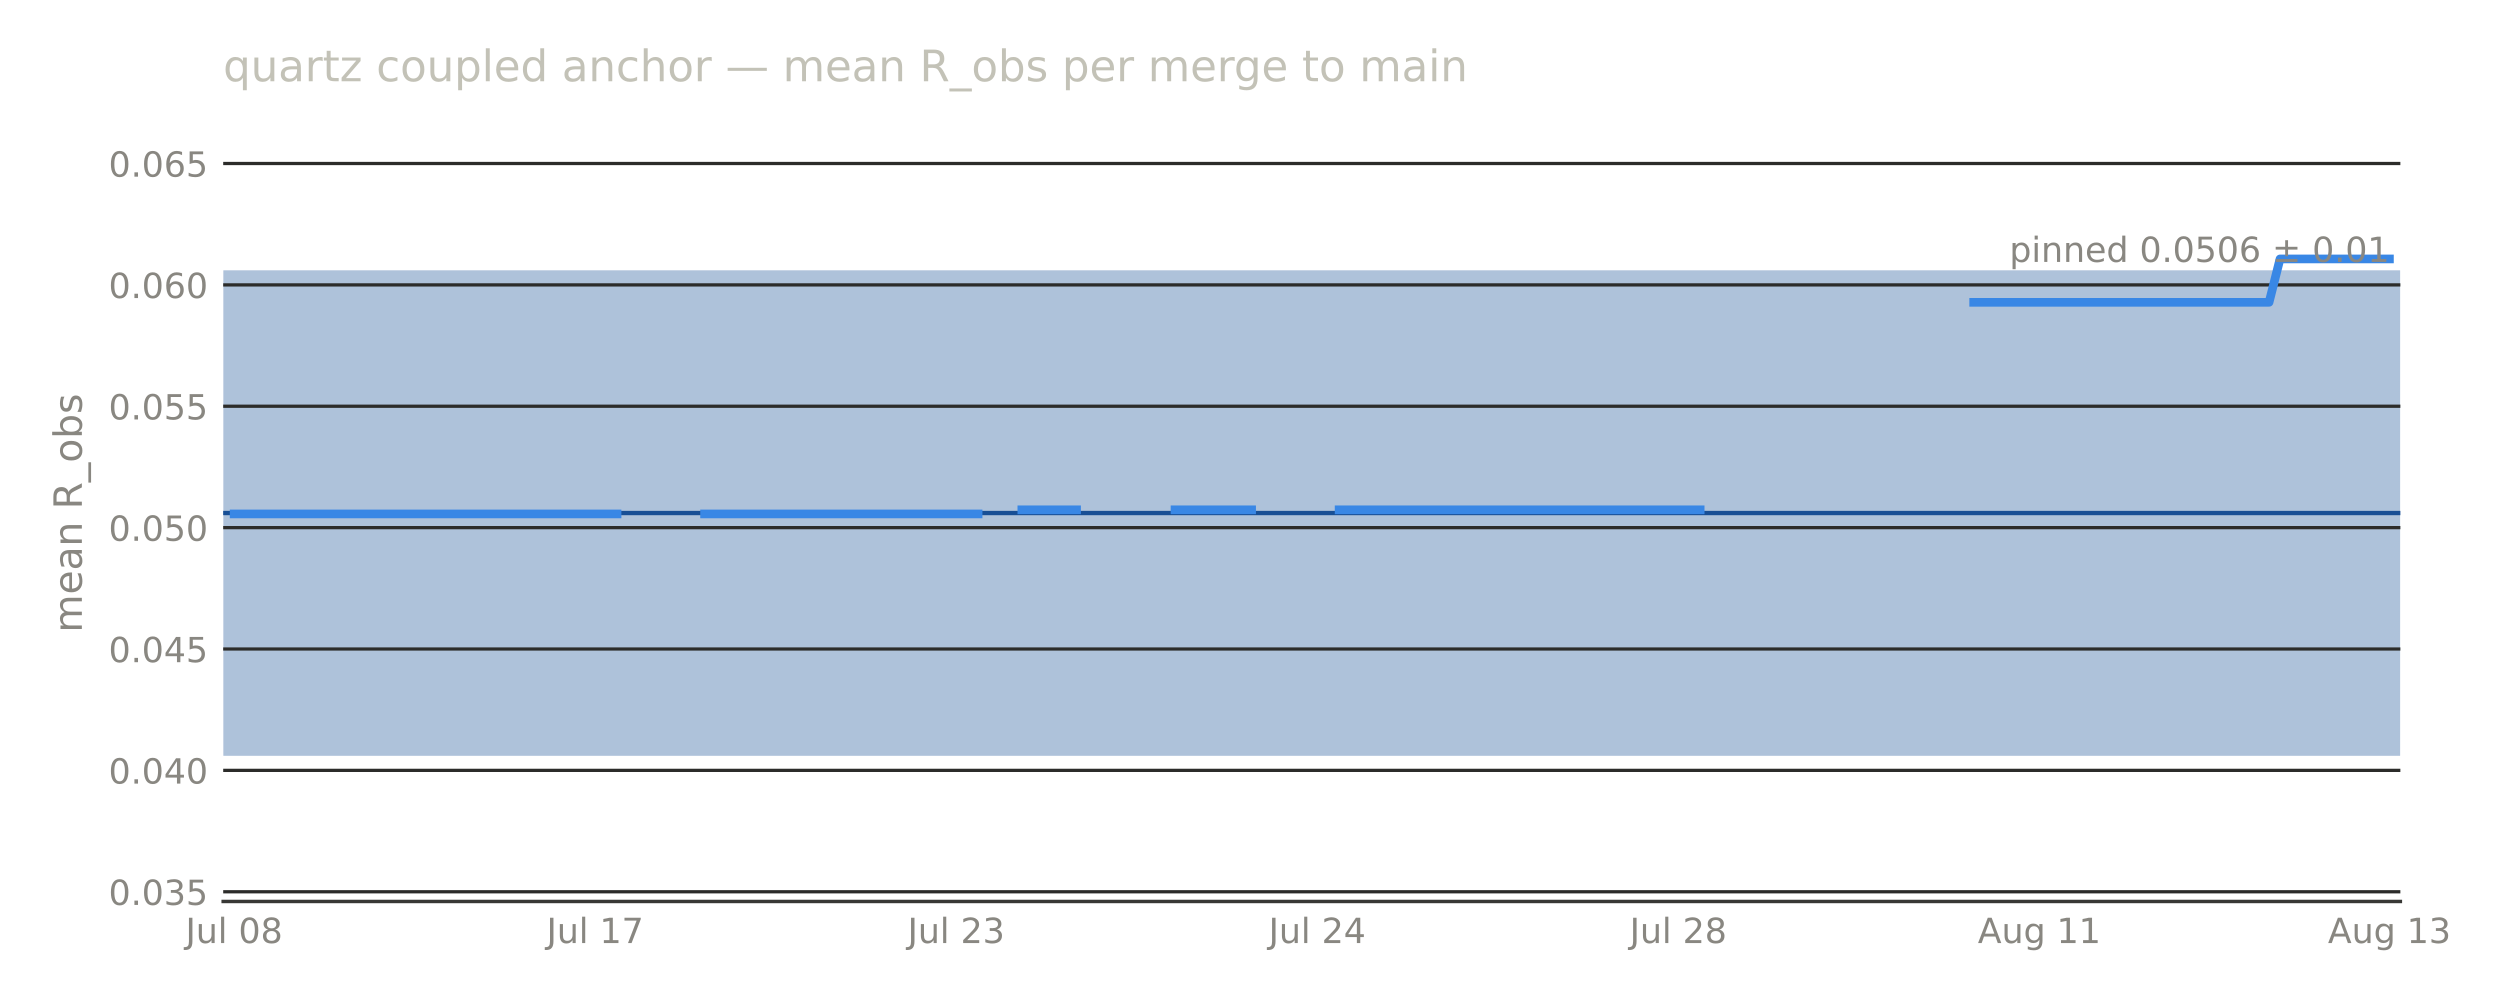
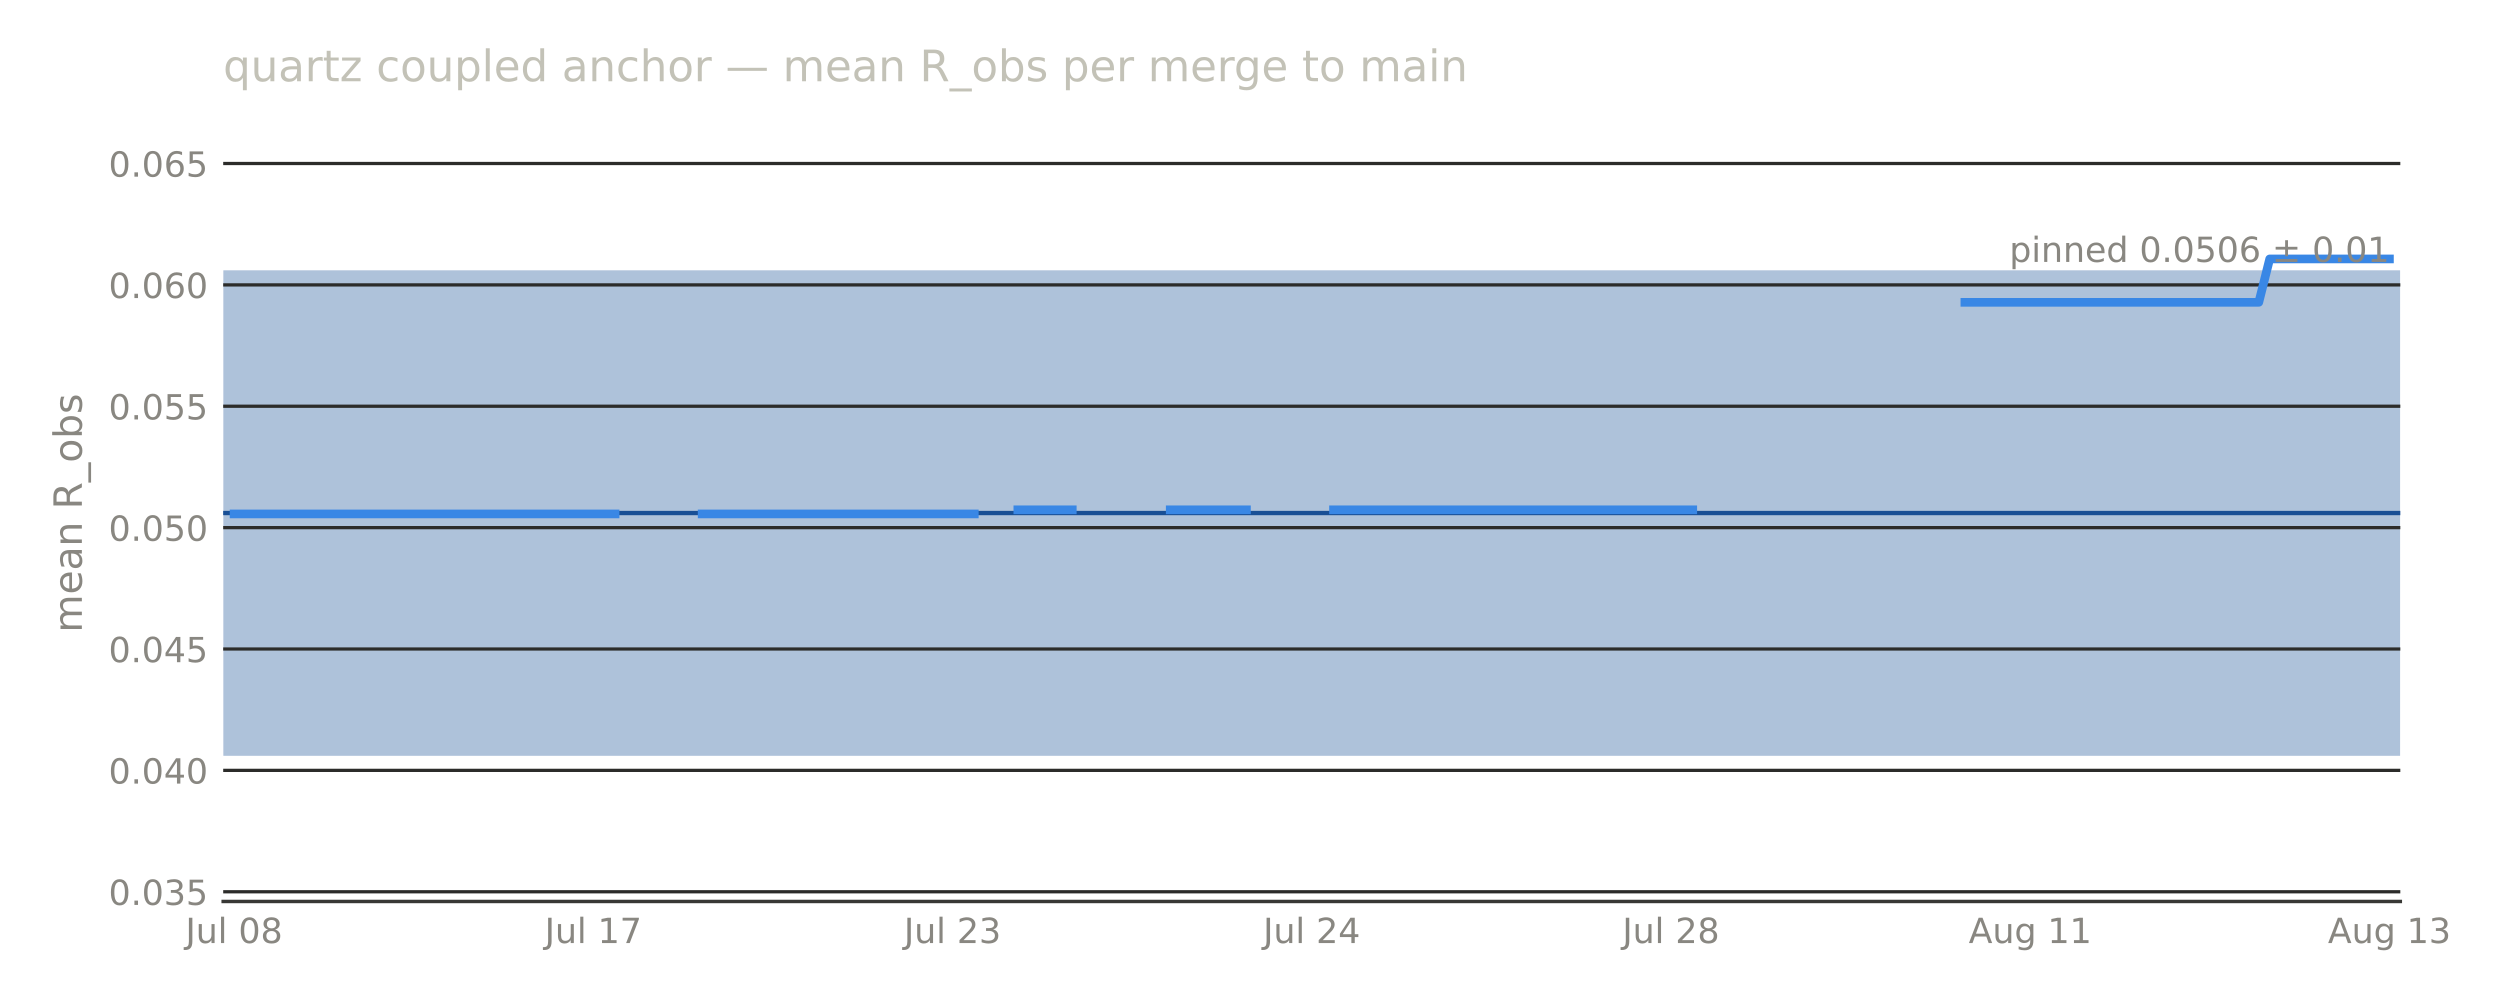
<svg xmlns="http://www.w3.org/2000/svg" width="576pt" height="230.4pt" viewBox="0 0 576 230.4" version="1.1">
  <defs>
    <style type="text/css">*{stroke-linejoin: round; stroke-linecap: butt}</style>
  </defs>
  <g id="figure_1">
    <g id="patch_1">
      <path d="M 0 230.4  L 576 230.4  L 576 0  L 0 0  L 0 230.4  z " style="fill: none; opacity: 0" />
    </g>
    <g id="axes_1">
      <g id="patch_2">
-         <path d="M 51.422 207.698  L 553.043 207.698  L 553.043 28.72  L 51.422 28.72  L 51.422 207.698  z " style="fill: none" />
+         <path d="M 51.422 207.698  L 553.032 207.698  L 553.032 28.72  L 51.422 28.72  L 51.422 207.698  z " style="fill: none" />
      </g>
      <g id="patch_3">
-         <path d="M 51.422 174.14  L 553.043 174.14  L 553.043 62.278  L 51.422 62.278  z " clip-path="url(#p69900c43f1)" style="fill: #184f95; opacity: 0.35" />
+         <path d="M 51.422 174.14  L 553.032 174.14  L 553.032 62.278  L 51.422 62.278  z " clip-path="url(#p24b5141a6b)" style="fill: #184f95; opacity: 0.35" />
      </g>
      <g id="matplotlib.axis_1">
        <g id="xtick_1">
          <g id="line2d_1" />
          <g id="text_1">
-             <text style="font-size: 8px; font-family: 'DejaVu Sans', 'Bitstream Vera Sans', 'Computer Modern Sans Serif', 'Lucida Grande', 'Verdana', 'Geneva', 'Lucid', 'Arial', 'Helvetica', 'Avant Garde', sans-serif; text-anchor: middle; fill: #898781" x="53.943" y="217.277" transform="rotate(-0 53.94282 217.2769)">Jul 08</text>
+             <text style="font-size: 8px; font-family: 'DejaVu Sans', 'Bitstream Vera Sans', 'Computer Modern Sans Serif', 'Lucida Grande', 'Verdana', 'Geneva', 'Lucid', 'Arial', 'Helvetica', 'Avant Garde', sans-serif; text-anchor: middle; fill: #898781" x="53.93" y="217.277" transform="rotate(-0 53.93016 217.2769)">Jul 08</text>
          </g>
        </g>
        <g id="xtick_2">
          <g id="line2d_2" />
          <g id="text_2">
-             <text style="font-size: 8px; font-family: 'DejaVu Sans', 'Bitstream Vera Sans', 'Computer Modern Sans Serif', 'Lucida Grande', 'Verdana', 'Geneva', 'Lucid', 'Arial', 'Helvetica', 'Avant Garde', sans-serif; text-anchor: middle; fill: #898781" x="137.126" y="217.277" transform="rotate(-0 137.1262 217.2769)">Jul 17</text>
+             <text style="font-size: 8px; font-family: 'DejaVu Sans', 'Bitstream Vera Sans', 'Computer Modern Sans Serif', 'Lucida Grande', 'Verdana', 'Geneva', 'Lucid', 'Arial', 'Helvetica', 'Avant Garde', sans-serif; text-anchor: middle; fill: #898781" x="136.696" y="217.277" transform="rotate(-0 136.6958 217.2769)">Jul 17</text>
          </g>
        </g>
        <g id="xtick_3">
          <g id="line2d_3" />
          <g id="text_3">
-             <text style="font-size: 8px; font-family: 'DejaVu Sans', 'Bitstream Vera Sans', 'Computer Modern Sans Serif', 'Lucida Grande', 'Verdana', 'Geneva', 'Lucid', 'Arial', 'Helvetica', 'Avant Garde', sans-serif; text-anchor: middle; fill: #898781" x="220.31" y="217.277" transform="rotate(-0 220.3096 217.2769)">Jul 23</text>
+             <text style="font-size: 8px; font-family: 'DejaVu Sans', 'Bitstream Vera Sans', 'Computer Modern Sans Serif', 'Lucida Grande', 'Verdana', 'Geneva', 'Lucid', 'Arial', 'Helvetica', 'Avant Garde', sans-serif; text-anchor: middle; fill: #898781" x="219.461" y="217.277" transform="rotate(-0 219.4614 217.2769)">Jul 23</text>
          </g>
        </g>
        <g id="xtick_4">
          <g id="line2d_4" />
          <g id="text_4">
-             <text style="font-size: 8px; font-family: 'DejaVu Sans', 'Bitstream Vera Sans', 'Computer Modern Sans Serif', 'Lucida Grande', 'Verdana', 'Geneva', 'Lucid', 'Arial', 'Helvetica', 'Avant Garde', sans-serif; text-anchor: middle; fill: #898781" x="303.493" y="217.277" transform="rotate(-0 303.493 217.2769)">Jul 24</text>
+             <text style="font-size: 8px; font-family: 'DejaVu Sans', 'Bitstream Vera Sans', 'Computer Modern Sans Serif', 'Lucida Grande', 'Verdana', 'Geneva', 'Lucid', 'Arial', 'Helvetica', 'Avant Garde', sans-serif; text-anchor: middle; fill: #898781" x="302.227" y="217.277" transform="rotate(-0 302.2271 217.2769)">Jul 24</text>
          </g>
        </g>
        <g id="xtick_5">
          <g id="line2d_5" />
          <g id="text_5">
-             <text style="font-size: 8px; font-family: 'DejaVu Sans', 'Bitstream Vera Sans', 'Computer Modern Sans Serif', 'Lucida Grande', 'Verdana', 'Geneva', 'Lucid', 'Arial', 'Helvetica', 'Avant Garde', sans-serif; text-anchor: middle; fill: #898781" x="386.676" y="217.277" transform="rotate(-0 386.6764 217.2769)">Jul 28</text>
+             <text style="font-size: 8px; font-family: 'DejaVu Sans', 'Bitstream Vera Sans', 'Computer Modern Sans Serif', 'Lucida Grande', 'Verdana', 'Geneva', 'Lucid', 'Arial', 'Helvetica', 'Avant Garde', sans-serif; text-anchor: middle; fill: #898781" x="384.993" y="217.277" transform="rotate(-0 384.9927 217.2769)">Jul 28</text>
          </g>
        </g>
        <g id="xtick_6">
          <g id="line2d_6" />
          <g id="text_6">
-             <text style="font-size: 8px; font-family: 'DejaVu Sans', 'Bitstream Vera Sans', 'Computer Modern Sans Serif', 'Lucida Grande', 'Verdana', 'Geneva', 'Lucid', 'Arial', 'Helvetica', 'Avant Garde', sans-serif; text-anchor: middle; fill: #898781" x="469.86" y="217.276" transform="rotate(-0 469.8598 217.2763)">Aug 11</text>
+             <text style="font-size: 8px; font-family: 'DejaVu Sans', 'Bitstream Vera Sans', 'Computer Modern Sans Serif', 'Lucida Grande', 'Verdana', 'Geneva', 'Lucid', 'Arial', 'Helvetica', 'Avant Garde', sans-serif; text-anchor: middle; fill: #898781" x="467.758" y="217.276" transform="rotate(-0 467.7583 217.2763)">Aug 11</text>
          </g>
        </g>
        <g id="xtick_7">
          <g id="line2d_7" />
          <g id="text_7">
-             <text style="font-size: 8px; font-family: 'DejaVu Sans', 'Bitstream Vera Sans', 'Computer Modern Sans Serif', 'Lucida Grande', 'Verdana', 'Geneva', 'Lucid', 'Arial', 'Helvetica', 'Avant Garde', sans-serif; text-anchor: middle; fill: #898781" x="550.523" y="217.276" transform="rotate(-0 550.5225 217.2763)">Aug 13</text>
+             <text style="font-size: 8px; font-family: 'DejaVu Sans', 'Bitstream Vera Sans', 'Computer Modern Sans Serif', 'Lucida Grande', 'Verdana', 'Geneva', 'Lucid', 'Arial', 'Helvetica', 'Avant Garde', sans-serif; text-anchor: middle; fill: #898781" x="550.524" y="217.276" transform="rotate(-0 550.524 217.2763)">Aug 13</text>
          </g>
        </g>
      </g>
      <g id="matplotlib.axis_2">
        <g id="ytick_1">
          <g id="line2d_8">
-             <path d="M 51.422 205.461  L 553.043 205.461  " clip-path="url(#p69900c43f1)" style="fill: none; stroke: #2c2c2a; stroke-width: 0.75; stroke-linecap: square" />
+             <path d="M 51.422 205.461  L 553.032 205.461  " clip-path="url(#p24b5141a6b)" style="fill: none; stroke: #2c2c2a; stroke-width: 0.75; stroke-linecap: square" />
          </g>
          <g id="line2d_9" />
          <g id="text_8">
            <text style="font-size: 8px; font-family: 'DejaVu Sans', 'Bitstream Vera Sans', 'Computer Modern Sans Serif', 'Lucida Grande', 'Verdana', 'Geneva', 'Lucid', 'Arial', 'Helvetica', 'Avant Garde', sans-serif; text-anchor: end; fill: #898781" x="47.922" y="208.5" transform="rotate(-0 47.92211 208.5)">0.035</text>
          </g>
        </g>
        <g id="ytick_2">
          <g id="line2d_10">
-             <path d="M 51.422 177.496  L 553.043 177.496  " clip-path="url(#p69900c43f1)" style="fill: none; stroke: #2c2c2a; stroke-width: 0.75; stroke-linecap: square" />
+             <path d="M 51.422 177.496  L 553.032 177.496  " clip-path="url(#p24b5141a6b)" style="fill: none; stroke: #2c2c2a; stroke-width: 0.75; stroke-linecap: square" />
          </g>
          <g id="line2d_11" />
          <g id="text_9">
            <text style="font-size: 8px; font-family: 'DejaVu Sans', 'Bitstream Vera Sans', 'Computer Modern Sans Serif', 'Lucida Grande', 'Verdana', 'Geneva', 'Lucid', 'Arial', 'Helvetica', 'Avant Garde', sans-serif; text-anchor: end; fill: #898781" x="47.922" y="180.535" transform="rotate(-0 47.92211 180.5346)">0.040</text>
          </g>
        </g>
        <g id="ytick_3">
          <g id="line2d_12">
-             <path d="M 51.422 149.53  L 553.043 149.53  " clip-path="url(#p69900c43f1)" style="fill: none; stroke: #2c2c2a; stroke-width: 0.75; stroke-linecap: square" />
+             <path d="M 51.422 149.53  L 553.032 149.53  " clip-path="url(#p24b5141a6b)" style="fill: none; stroke: #2c2c2a; stroke-width: 0.75; stroke-linecap: square" />
          </g>
          <g id="line2d_13" />
          <g id="text_10">
            <text style="font-size: 8px; font-family: 'DejaVu Sans', 'Bitstream Vera Sans', 'Computer Modern Sans Serif', 'Lucida Grande', 'Verdana', 'Geneva', 'Lucid', 'Arial', 'Helvetica', 'Avant Garde', sans-serif; text-anchor: end; fill: #898781" x="47.922" y="152.569" transform="rotate(-0 47.92211 152.5693)">0.045</text>
          </g>
        </g>
        <g id="ytick_4">
          <g id="line2d_14">
-             <path d="M 51.422 121.565  L 553.043 121.565  " clip-path="url(#p69900c43f1)" style="fill: none; stroke: #2c2c2a; stroke-width: 0.75; stroke-linecap: square" />
+             <path d="M 51.422 121.565  L 553.032 121.565  " clip-path="url(#p24b5141a6b)" style="fill: none; stroke: #2c2c2a; stroke-width: 0.75; stroke-linecap: square" />
          </g>
          <g id="line2d_15" />
          <g id="text_11">
            <text style="font-size: 8px; font-family: 'DejaVu Sans', 'Bitstream Vera Sans', 'Computer Modern Sans Serif', 'Lucida Grande', 'Verdana', 'Geneva', 'Lucid', 'Arial', 'Helvetica', 'Avant Garde', sans-serif; text-anchor: end; fill: #898781" x="47.922" y="124.604" transform="rotate(-0 47.92211 124.604)">0.050</text>
          </g>
        </g>
        <g id="ytick_5">
          <g id="line2d_16">
-             <path d="M 51.422 93.6  L 553.043 93.6  " clip-path="url(#p69900c43f1)" style="fill: none; stroke: #2c2c2a; stroke-width: 0.75; stroke-linecap: square" />
+             <path d="M 51.422 93.6  L 553.032 93.6  " clip-path="url(#p24b5141a6b)" style="fill: none; stroke: #2c2c2a; stroke-width: 0.75; stroke-linecap: square" />
          </g>
          <g id="line2d_17" />
          <g id="text_12">
            <text style="font-size: 8px; font-family: 'DejaVu Sans', 'Bitstream Vera Sans', 'Computer Modern Sans Serif', 'Lucida Grande', 'Verdana', 'Geneva', 'Lucid', 'Arial', 'Helvetica', 'Avant Garde', sans-serif; text-anchor: end; fill: #898781" x="47.922" y="96.639" transform="rotate(-0 47.92211 96.63863)">0.055</text>
          </g>
        </g>
        <g id="ytick_6">
          <g id="line2d_18">
-             <path d="M 51.422 65.634  L 553.043 65.634  " clip-path="url(#p69900c43f1)" style="fill: none; stroke: #2c2c2a; stroke-width: 0.75; stroke-linecap: square" />
+             <path d="M 51.422 65.634  L 553.032 65.634  " clip-path="url(#p24b5141a6b)" style="fill: none; stroke: #2c2c2a; stroke-width: 0.75; stroke-linecap: square" />
          </g>
          <g id="line2d_19" />
          <g id="text_13">
            <text style="font-size: 8px; font-family: 'DejaVu Sans', 'Bitstream Vera Sans', 'Computer Modern Sans Serif', 'Lucida Grande', 'Verdana', 'Geneva', 'Lucid', 'Arial', 'Helvetica', 'Avant Garde', sans-serif; text-anchor: end; fill: #898781" x="47.922" y="68.673" transform="rotate(-0 47.92211 68.6733)">0.060</text>
          </g>
        </g>
        <g id="ytick_7">
          <g id="line2d_20">
-             <path d="M 51.422 37.669  L 553.043 37.669  " clip-path="url(#p69900c43f1)" style="fill: none; stroke: #2c2c2a; stroke-width: 0.75; stroke-linecap: square" />
+             <path d="M 51.422 37.669  L 553.032 37.669  " clip-path="url(#p24b5141a6b)" style="fill: none; stroke: #2c2c2a; stroke-width: 0.75; stroke-linecap: square" />
          </g>
          <g id="line2d_21" />
          <g id="text_14">
            <text style="font-size: 8px; font-family: 'DejaVu Sans', 'Bitstream Vera Sans', 'Computer Modern Sans Serif', 'Lucida Grande', 'Verdana', 'Geneva', 'Lucid', 'Arial', 'Helvetica', 'Avant Garde', sans-serif; text-anchor: end; fill: #898781" x="47.922" y="40.708" transform="rotate(-0 47.92211 40.70797)">0.065</text>
          </g>
        </g>
        <g id="text_15">
          <text style="font-size: 9px; font-family: 'DejaVu Sans', 'Bitstream Vera Sans', 'Computer Modern Sans Serif', 'Lucida Grande', 'Verdana', 'Geneva', 'Lucid', 'Arial', 'Helvetica', 'Avant Garde', sans-serif; text-anchor: middle; fill: #898781" x="18.858" y="118.209" transform="rotate(-90 18.8575 118.2091)">mean R_obs</text>
        </g>
      </g>
      <g id="line2d_22">
-         <path d="M 51.422 118.209  L 553.043 118.209  " clip-path="url(#p69900c43f1)" style="fill: none; stroke: #184f95; stroke-linecap: square" />
+         <path d="M 51.422 118.209  L 553.032 118.209  " clip-path="url(#p24b5141a6b)" style="fill: none; stroke: #184f95; stroke-linecap: square" />
      </g>
      <g id="patch_4">
-         <path d="M 51.422 207.698  L 553.043 207.698  " style="fill: none; stroke: #383835; stroke-width: 0.8; stroke-linejoin: miter; stroke-linecap: square" />
+         <path d="M 51.422 207.698  L 553.032 207.698  " style="fill: none; stroke: #383835; stroke-width: 0.8; stroke-linejoin: miter; stroke-linecap: square" />
      </g>
      <g id="line2d_23">
-         <path d="M 53.943 118.409  L 142.168 118.409  M 162.333 118.409  L 225.351 118.409  M 235.434 117.455  L 248.037 117.455  M 270.724 117.455  L 288.369 117.455  M 308.534 117.455  L 391.718 117.455  M 454.736 69.652  L 522.795 69.652  L 525.315 59.661  L 550.523 59.661  L 550.523 59.661  " clip-path="url(#p69900c43f1)" style="fill: none; stroke: #3987e5; stroke-width: 2; stroke-linecap: square" />
+         <path d="M 53.93 118.409  L 141.712 118.409  M 161.776 118.409  L 224.478 118.409  M 234.51 117.455  L 247.05 117.455  M 269.622 117.455  L 287.179 117.455  M 307.243 117.455  L 390.009 117.455  M 452.71 69.652  L 520.427 69.652  L 522.935 59.661  L 550.524 59.661  L 550.524 59.661  " clip-path="url(#p24b5141a6b)" style="fill: none; stroke: #3987e5; stroke-width: 2; stroke-linecap: square" />
      </g>
      <g id="text_16">
-         <text style="font-size: 8px; font-family: 'DejaVu Sans', 'Bitstream Vera Sans', 'Computer Modern Sans Serif', 'Lucida Grande', 'Verdana', 'Geneva', 'Lucid', 'Arial', 'Helvetica', 'Avant Garde', sans-serif; text-anchor: end; fill: #898781" x="550.535" y="60.357" transform="rotate(-0 550.5351 60.35652)">pinned 0.0506 ± 0.01</text>
+         <text style="font-size: 8px; font-family: 'DejaVu Sans', 'Bitstream Vera Sans', 'Computer Modern Sans Serif', 'Lucida Grande', 'Verdana', 'Geneva', 'Lucid', 'Arial', 'Helvetica', 'Avant Garde', sans-serif; text-anchor: end; fill: #898781" x="550.524" y="60.357" transform="rotate(-0 550.524 60.35652)">pinned 0.0506 ± 0.01</text>
      </g>
      <g id="text_17">
        <text style="font-size: 10px; font-family: 'DejaVu Sans', 'Bitstream Vera Sans', 'Computer Modern Sans Serif', 'Lucida Grande', 'Verdana', 'Geneva', 'Lucid', 'Arial', 'Helvetica', 'Avant Garde', sans-serif; text-anchor: start; fill: #c3c2b7" x="51.422" y="18.72" transform="rotate(-0 51.42211 18.72)">quartz coupled anchor — mean R_obs per merge to main</text>
      </g>
    </g>
  </g>
  <defs>
-     <clipPath id="p69900c43f1">
-       <rect x="51.422" y="28.72" width="501.621" height="178.978" />
+     <clipPath id="p24b5141a6b">
+       <rect x="51.422" y="28.72" width="501.61" height="178.978" />
    </clipPath>
  </defs>
</svg>
